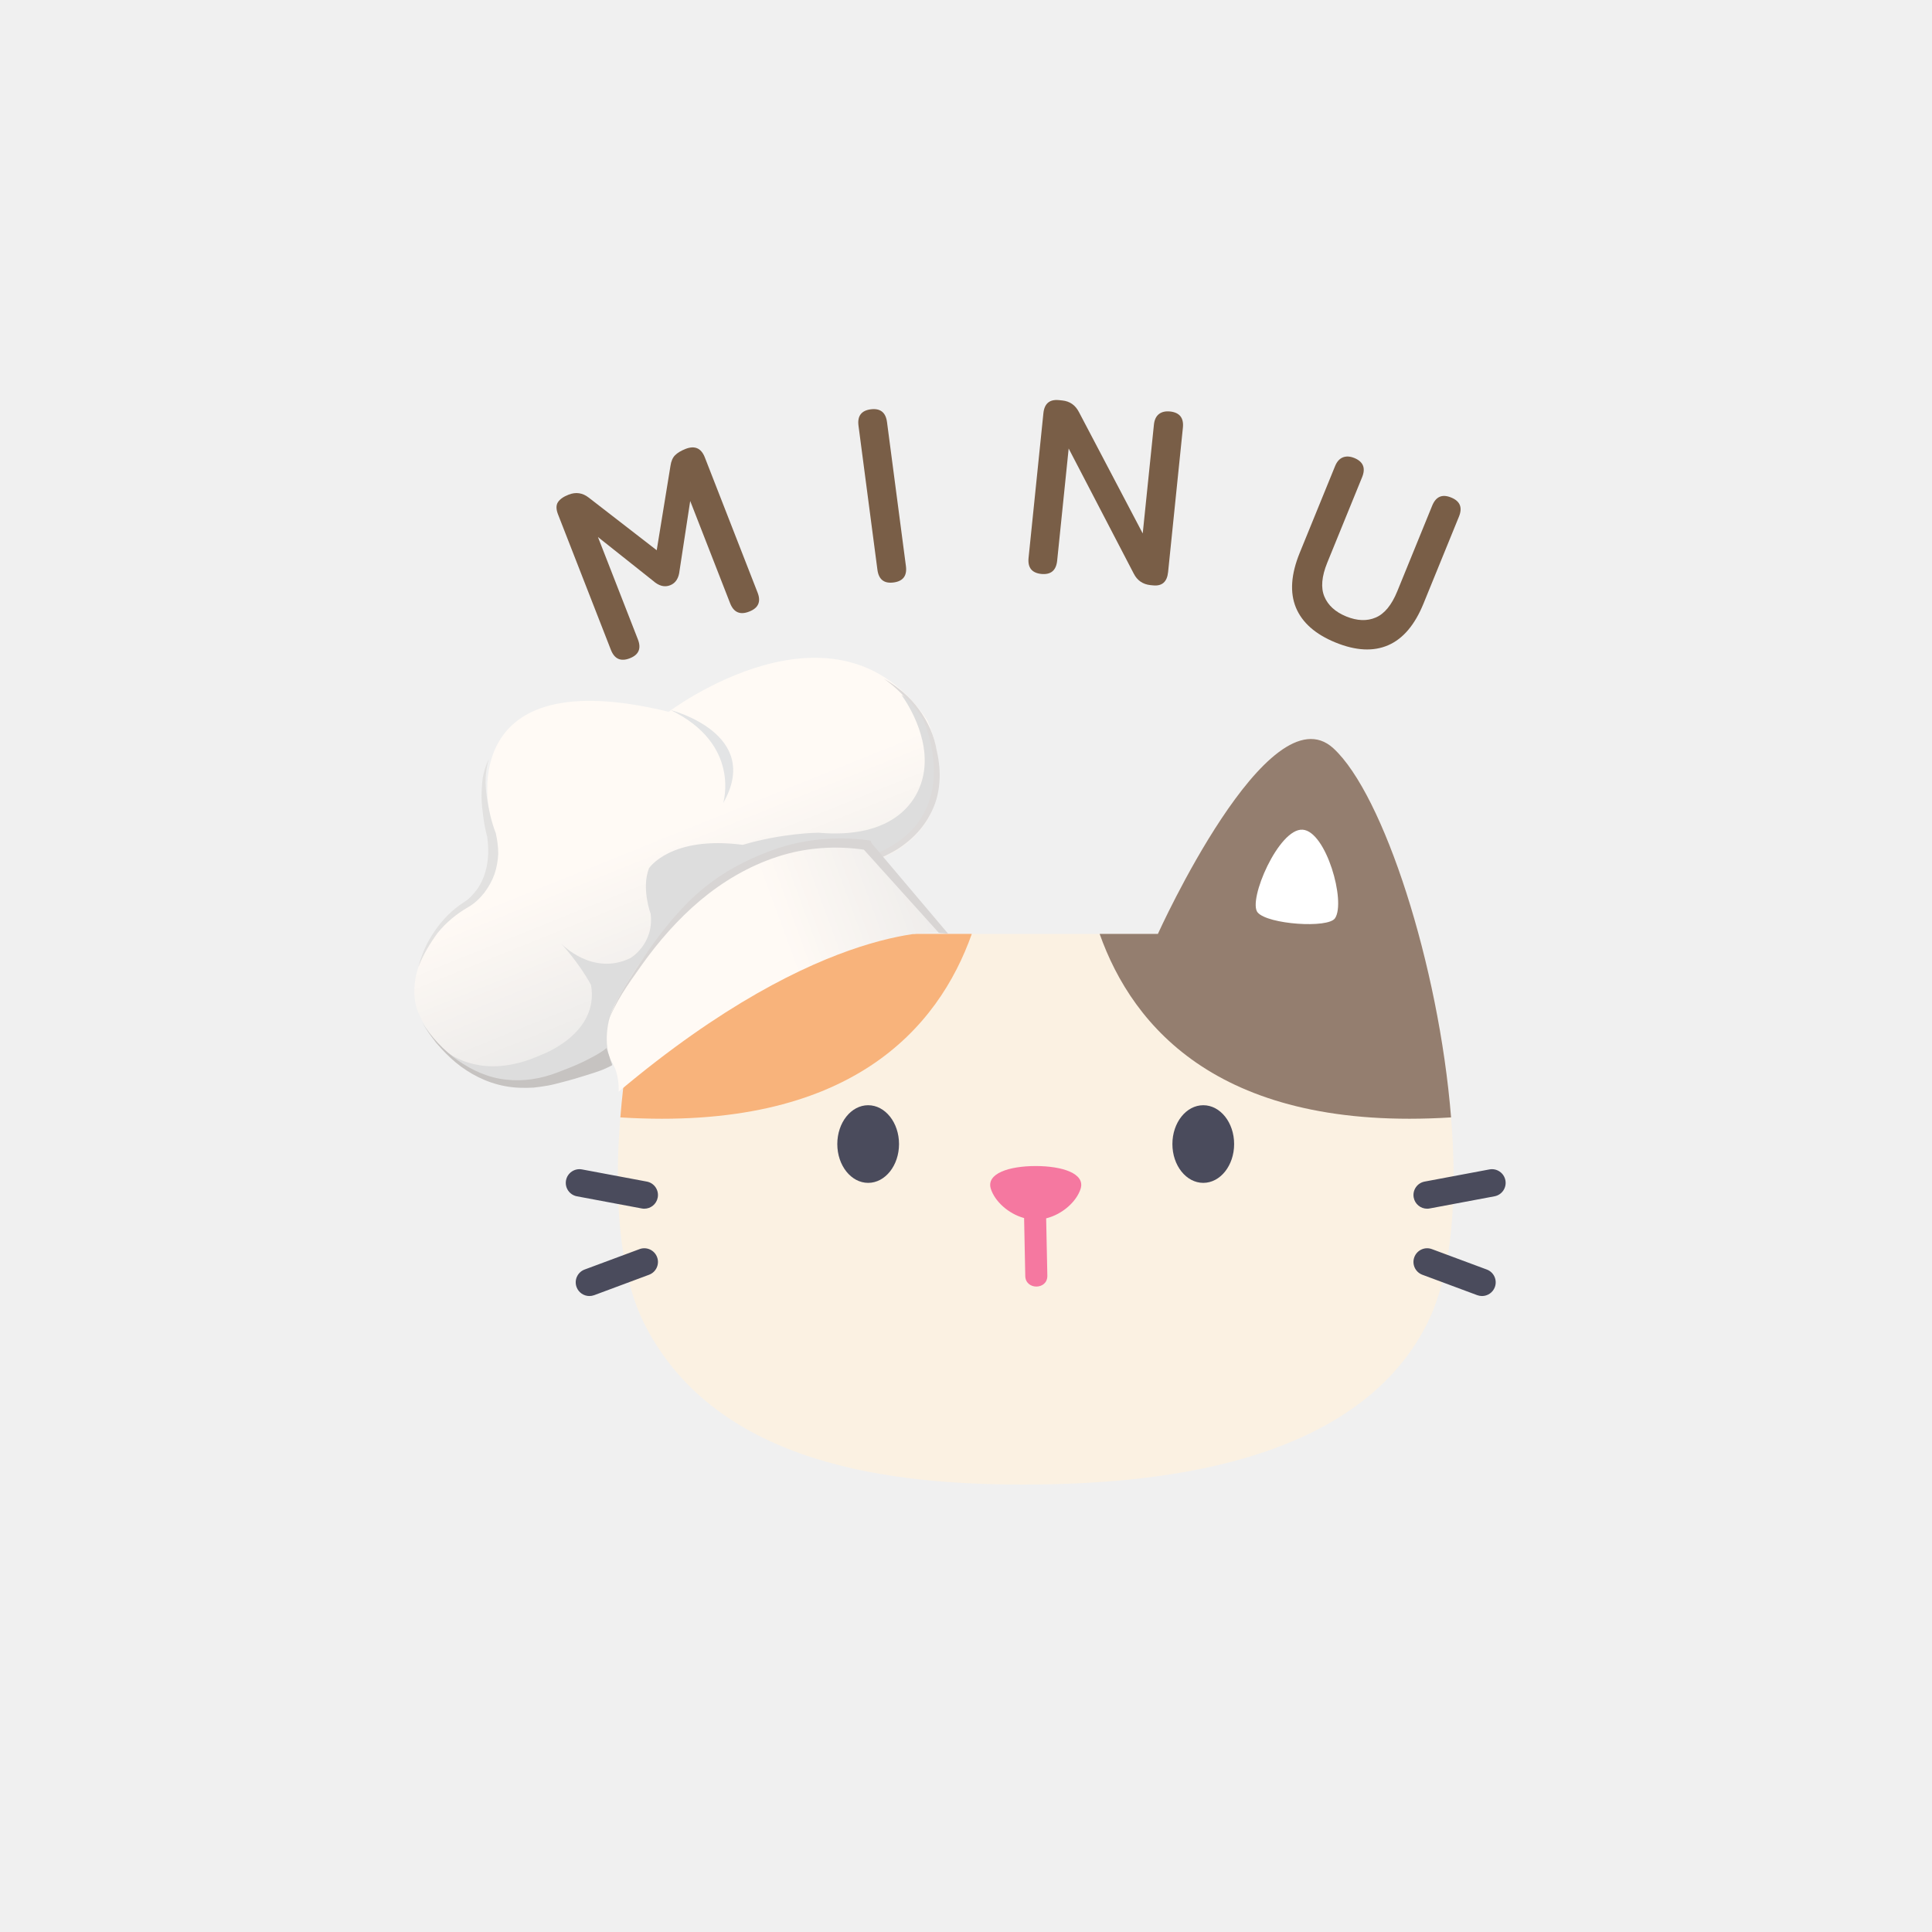
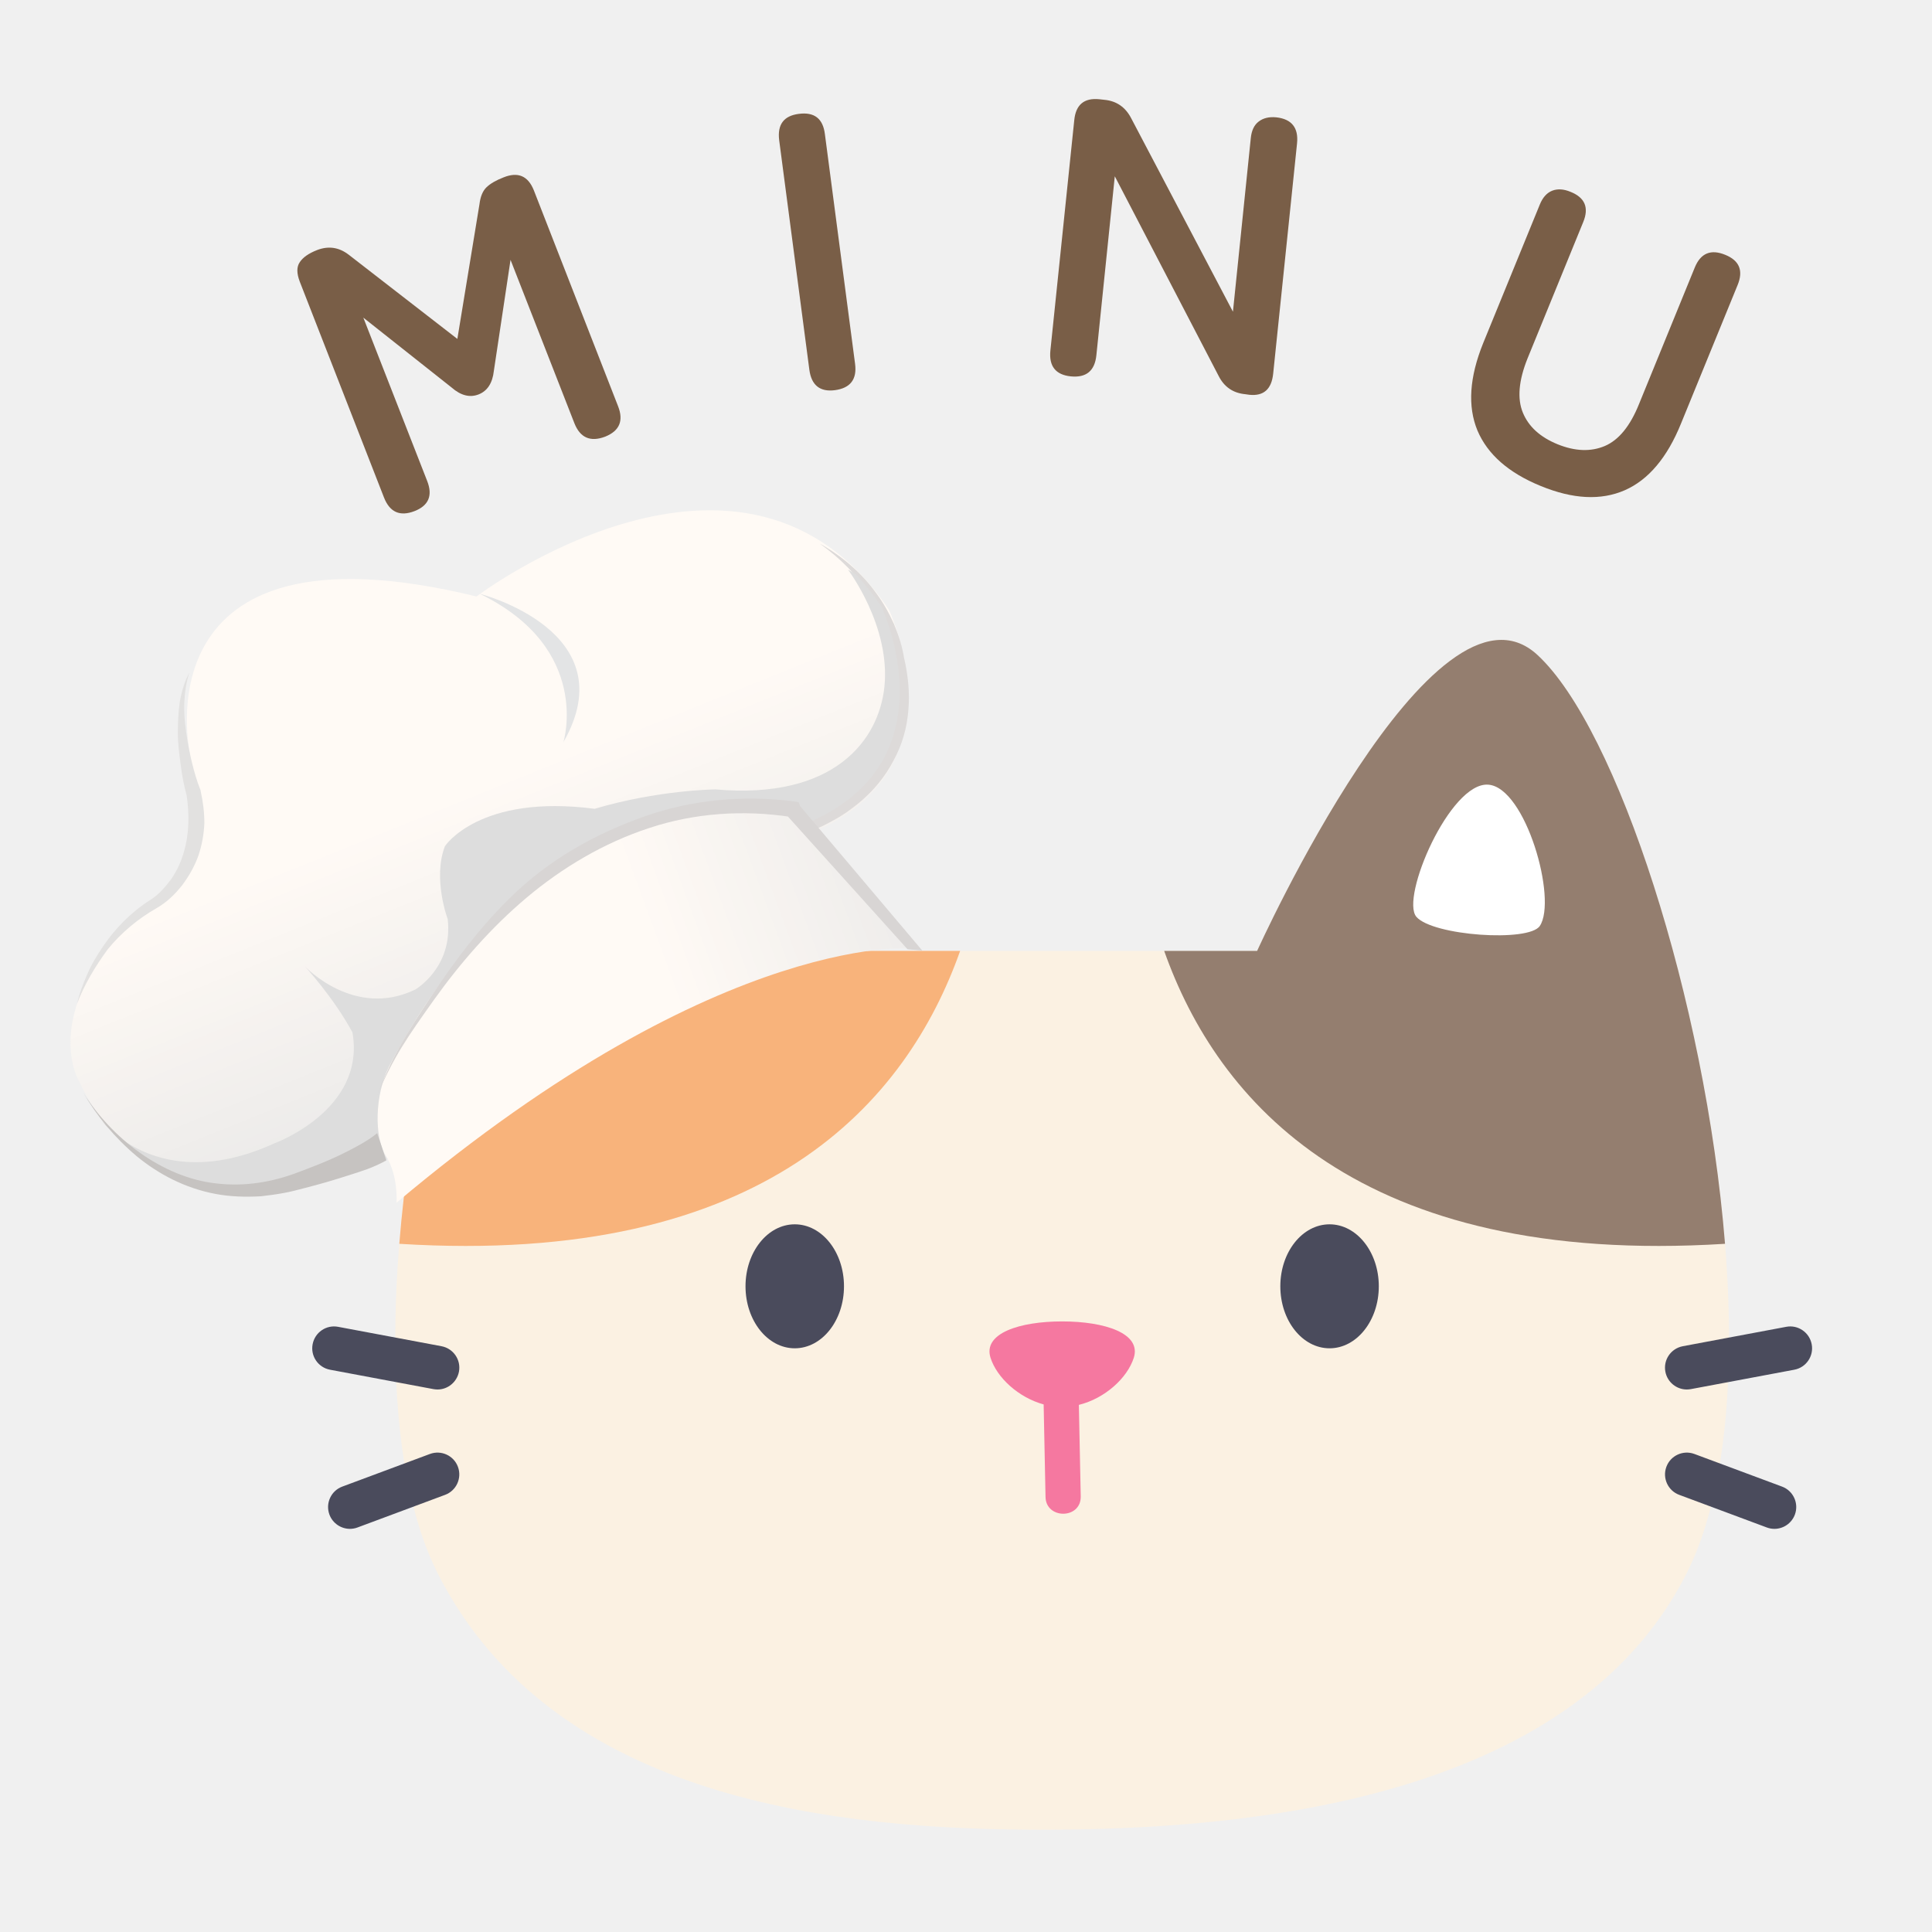
- <svg xmlns="http://www.w3.org/2000/svg" width="500" zoomAndPan="magnify" viewBox="0 0 375 375" height="500" preserveAspectRatio="xMidYMid meet" version="1.0">
+ <svg xmlns="http://www.w3.org/2000/svg" width="140" zoomAndPan="magnify" viewBox="0 0 104.88 105" height="140" preserveAspectRatio="xMidYMid meet" version="1.0">
  <defs>
    <g />
-     <clipPath id="69a83e91cb">
-       <path d="M 119 143 L 283 143 L 283 288.152 L 119 288.152 Z M 119 143 " clip-rule="nonzero" />
+     <clipPath id="50bd794a73">
+       <path d="M 21 34 L 94 34 L 94 99.441 L 21 99.441 Z M 21 34 " clip-rule="nonzero" />
    </clipPath>
-     <clipPath id="739c753425">
-       <path d="M 109.531 226 L 128 226 L 128 235 L 109.531 235 Z M 109.531 226 " clip-rule="nonzero" />
+     <clipPath id="3234565124">
+       <path d="M 16.781 72 L 25 72 L 25 76 L 16.781 76 Z M 16.781 72 " clip-rule="nonzero" />
    </clipPath>
-     <clipPath id="d9853b82f6">
-       <path d="M 274 226 L 292.531 226 L 292.531 235 L 274 235 Z M 274 226 " clip-rule="nonzero" />
+     <clipPath id="6282f76ceb">
+       <path d="M 90 72 L 98.551 72 L 98.551 76 L 90 76 Z M 90 72 " clip-rule="nonzero" />
    </clipPath>
-     <clipPath id="263a028fda">
-       <path d="M 80 127 L 183 127 L 183 211 L 80 211 Z M 80 127 " clip-rule="nonzero" />
+     <clipPath id="bd19df2686">
+       <path d="M 3 27 L 50 27 L 50 65 L 3 65 Z M 3 27 " clip-rule="nonzero" />
    </clipPath>
-     <clipPath id="98a2c42dde">
-       <path d="M 123.23 204.492 C 123.23 204.492 93.121 222.148 81.309 196.797 C 81.309 196.797 76.648 188.383 88.664 176.723 C 88.664 176.723 96.934 173.477 94.965 157.328 C 94.965 157.328 88.332 128.047 129.797 138.16 C 129.797 138.16 162.395 113.492 179.988 139.832 C 179.988 139.832 189.148 159.188 170.539 166.922 C 170.602 166.984 120.371 184.414 123.23 204.492 Z M 123.23 204.492 " clip-rule="nonzero" />
+     <clipPath id="79321c589e">
+       <path d="M 22.902 62.059 C 22.902 62.059 9.445 69.949 4.168 58.621 C 4.168 58.621 2.086 54.859 7.457 49.648 C 7.457 49.648 11.148 48.199 10.27 40.98 C 10.27 40.98 7.309 27.898 25.836 32.418 C 25.836 32.418 40.402 21.395 48.262 33.164 C 48.262 33.164 52.355 41.812 44.039 45.27 C 44.066 45.297 21.621 53.086 22.902 62.059 Z M 22.902 62.059 " clip-rule="nonzero" />
    </clipPath>
-     <linearGradient x1="281.52" gradientTransform="matrix(0.194558, -0.0711701, -0.0713254, -0.194135, 86.81238, 224.954)" y1="533.499" x2="304.311" gradientUnits="userSpaceOnUse" y2="-168.441" id="299630ec88">
+     <linearGradient x1="281.52" gradientTransform="matrix(0.0869379, -0.0318021, -0.0318715, -0.0867486, 6.627623, 71.20147)" y1="533.499" x2="304.311" gradientUnits="userSpaceOnUse" y2="-168.441" id="5e97db2c28">
      <stop stop-opacity="1" stop-color="rgb(100%, 98%, 96.1%)" offset="0" />
      <stop stop-opacity="1" stop-color="rgb(100%, 98%, 96.1%)" offset="0.032" />
      <stop stop-opacity="1" stop-color="rgb(100%, 98%, 96.1%)" offset="0.25" />
      <stop stop-opacity="1" stop-color="rgb(100%, 98%, 96.1%)" offset="0.375" />
      <stop stop-opacity="1" stop-color="rgb(100%, 98%, 96.1%)" offset="0.438" />
      <stop stop-opacity="1" stop-color="rgb(99.936%, 97.949%, 96.062%)" offset="0.453" />
      <stop stop-opacity="1" stop-color="rgb(99.742%, 97.794%, 95.944%)" offset="0.461" />
      <stop stop-opacity="1" stop-color="rgb(99.48%, 97.585%, 95.786%)" offset="0.469" />
      <stop stop-opacity="1" stop-color="rgb(99.217%, 97.375%, 95.628%)" offset="0.477" />
      <stop stop-opacity="1" stop-color="rgb(98.953%, 97.166%, 95.47%)" offset="0.484" />
      <stop stop-opacity="1" stop-color="rgb(98.691%, 96.957%, 95.311%)" offset="0.492" />
      <stop stop-opacity="1" stop-color="rgb(98.428%, 96.748%, 95.154%)" offset="0.5" />
      <stop stop-opacity="1" stop-color="rgb(98.166%, 96.539%, 94.995%)" offset="0.508" />
      <stop stop-opacity="1" stop-color="rgb(97.903%, 96.33%, 94.836%)" offset="0.516" />
      <stop stop-opacity="1" stop-color="rgb(97.639%, 96.121%, 94.679%)" offset="0.523" />
      <stop stop-opacity="1" stop-color="rgb(97.377%, 95.912%, 94.521%)" offset="0.531" />
      <stop stop-opacity="1" stop-color="rgb(97.115%, 95.703%, 94.362%)" offset="0.539" />
      <stop stop-opacity="1" stop-color="rgb(96.852%, 95.494%, 94.205%)" offset="0.547" />
      <stop stop-opacity="1" stop-color="rgb(96.59%, 95.285%, 94.046%)" offset="0.555" />
      <stop stop-opacity="1" stop-color="rgb(96.326%, 95.074%, 93.887%)" offset="0.562" />
      <stop stop-opacity="1" stop-color="rgb(96.063%, 94.865%, 93.73%)" offset="0.57" />
      <stop stop-opacity="1" stop-color="rgb(95.801%, 94.656%, 93.571%)" offset="0.578" />
      <stop stop-opacity="1" stop-color="rgb(95.538%, 94.447%, 93.413%)" offset="0.586" />
      <stop stop-opacity="1" stop-color="rgb(95.276%, 94.238%, 93.256%)" offset="0.594" />
      <stop stop-opacity="1" stop-color="rgb(95.012%, 94.029%, 93.097%)" offset="0.602" />
      <stop stop-opacity="1" stop-color="rgb(94.749%, 93.82%, 92.938%)" offset="0.609" />
      <stop stop-opacity="1" stop-color="rgb(94.487%, 93.611%, 92.781%)" offset="0.617" />
      <stop stop-opacity="1" stop-color="rgb(94.225%, 93.402%, 92.622%)" offset="0.625" />
      <stop stop-opacity="1" stop-color="rgb(93.961%, 93.193%, 92.464%)" offset="0.633" />
      <stop stop-opacity="1" stop-color="rgb(93.698%, 92.984%, 92.307%)" offset="0.641" />
      <stop stop-opacity="1" stop-color="rgb(93.436%, 92.775%, 92.148%)" offset="0.648" />
      <stop stop-opacity="1" stop-color="rgb(93.173%, 92.566%, 91.989%)" offset="0.656" />
      <stop stop-opacity="1" stop-color="rgb(92.911%, 92.357%, 91.832%)" offset="0.664" />
      <stop stop-opacity="1" stop-color="rgb(92.647%, 92.148%, 91.673%)" offset="0.672" />
      <stop stop-opacity="1" stop-color="rgb(92.384%, 91.939%, 91.515%)" offset="0.68" />
      <stop stop-opacity="1" stop-color="rgb(92.122%, 91.73%, 91.356%)" offset="0.688" />
      <stop stop-opacity="1" stop-color="rgb(91.859%, 91.519%, 91.199%)" offset="0.695" />
      <stop stop-opacity="1" stop-color="rgb(91.597%, 91.31%, 91.04%)" offset="0.703" />
      <stop stop-opacity="1" stop-color="rgb(91.333%, 91.101%, 90.881%)" offset="0.711" />
      <stop stop-opacity="1" stop-color="rgb(91.071%, 90.892%, 90.724%)" offset="0.719" />
      <stop stop-opacity="1" stop-color="rgb(90.808%, 90.683%, 90.565%)" offset="0.727" />
      <stop stop-opacity="1" stop-color="rgb(90.546%, 90.474%, 90.407%)" offset="0.734" />
      <stop stop-opacity="1" stop-color="rgb(90.306%, 90.285%, 90.263%)" offset="0.75" />
      <stop stop-opacity="1" stop-color="rgb(90.199%, 90.199%, 90.199%)" offset="0.968" />
      <stop stop-opacity="1" stop-color="rgb(90.199%, 90.199%, 90.199%)" offset="1" />
    </linearGradient>
-     <clipPath id="2a80c10f37">
-       <path d="M 84 201 L 87 201 L 87 204 L 84 204 Z M 84 201 " clip-rule="nonzero" />
+     <clipPath id="0e2dda8217">
+       <path d="M 5 60 L 7 60 L 7 62 L 5 62 Z M 5 60 " clip-rule="nonzero" />
    </clipPath>
-     <clipPath id="11ca9b4493">
-       <path d="M 86.262 203.871 C 85.578 203.25 84.914 202.629 84.23 201.969 C 84.23 201.969 84.914 202.816 86.262 203.871 Z M 86.262 203.871 " clip-rule="nonzero" />
+     <clipPath id="c45bd1536c">
+       <path d="M 6.383 61.781 C 6.074 61.504 5.781 61.227 5.473 60.93 C 5.473 60.93 5.781 61.309 6.383 61.781 Z M 6.383 61.781 " clip-rule="nonzero" />
    </clipPath>
-     <linearGradient x1="28.152" gradientTransform="matrix(0.194558, -0.0711701, -0.0713254, -0.194135, 86.81238, 224.954)" y1="109.624" x2="30.975" gradientUnits="userSpaceOnUse" y2="95.681" id="a93033d7e4">
+     <linearGradient x1="28.152" gradientTransform="matrix(0.0869379, -0.0318021, -0.0318715, -0.0867486, 6.627623, 71.20147)" y1="109.624" x2="30.975" gradientUnits="userSpaceOnUse" y2="95.681" id="f2c87b7ec9">
      <stop stop-opacity="1" stop-color="rgb(85.472%, 84.343%, 83.243%)" offset="0" />
      <stop stop-opacity="1" stop-color="rgb(85.306%, 84.187%, 83.095%)" offset="0.125" />
      <stop stop-opacity="1" stop-color="rgb(84.973%, 83.875%, 82.802%)" offset="0.173" />
      <stop stop-opacity="1" stop-color="rgb(84.808%, 83.719%, 82.655%)" offset="0.25" />
      <stop stop-opacity="1" stop-color="rgb(84.642%, 83.563%, 82.507%)" offset="0.375" />
      <stop stop-opacity="1" stop-color="rgb(84.309%, 83.252%, 82.214%)" offset="0.5" />
      <stop stop-opacity="1" stop-color="rgb(83.978%, 82.939%, 81.921%)" offset="0.625" />
      <stop stop-opacity="1" stop-color="rgb(83.647%, 82.628%, 81.627%)" offset="0.75" />
      <stop stop-opacity="1" stop-color="rgb(83.315%, 82.317%, 81.334%)" offset="0.827" />
      <stop stop-opacity="1" stop-color="rgb(83.15%, 82.161%, 81.187%)" offset="0.875" />
      <stop stop-opacity="1" stop-color="rgb(82.983%, 82.004%, 81.039%)" offset="1" />
    </linearGradient>
-     <clipPath id="d501dfc520">
-       <path d="M 117 163 L 184 163 L 184 212 L 117 212 Z M 117 163 " clip-rule="nonzero" />
+     <clipPath id="dc3de3aba6">
+       <path d="M 20 43 L 50 43 L 50 66 L 20 66 Z M 20 43 " clip-rule="nonzero" />
    </clipPath>
-     <clipPath id="1b65ab3dca">
-       <path d="M 120.078 211.895 C 120.078 211.895 120.309 208.586 118.797 206.227 C 117.324 203.871 117.449 198.824 119.125 195.414 C 125.262 183.422 142.438 158.793 169.254 164.066 L 183.695 180.941 C 183.695 180.941 160.137 178.191 120.078 211.895 Z M 120.078 211.895 " clip-rule="nonzero" />
+     <clipPath id="b703141c77">
+       <path d="M 21.492 65.363 C 21.492 65.363 21.594 63.887 20.918 62.832 C 20.262 61.781 20.316 59.527 21.066 58 C 23.809 52.641 31.484 41.637 43.465 43.996 L 49.922 51.535 C 49.922 51.535 39.391 50.305 21.492 65.363 Z M 21.492 65.363 " clip-rule="nonzero" />
    </clipPath>
-     <linearGradient x1="159.987" gradientTransform="matrix(0.194558, -0.0711701, -0.0713254, -0.194135, 86.81238, 224.954)" y1="84.823" x2="549.106" gradientUnits="userSpaceOnUse" y2="84.823" id="874db546a5">
+     <linearGradient x1="159.987" gradientTransform="matrix(0.0869379, -0.0318021, -0.0318715, -0.0867486, 6.627623, 71.20147)" y1="84.823" x2="549.106" gradientUnits="userSpaceOnUse" y2="84.823" id="660a619d03">
      <stop stop-opacity="1" stop-color="rgb(100%, 98%, 96.1%)" offset="0" />
      <stop stop-opacity="1" stop-color="rgb(100%, 98%, 96.1%)" offset="0.5" />
      <stop stop-opacity="1" stop-color="rgb(99.919%, 97.935%, 96.051%)" offset="0.531" />
      <stop stop-opacity="1" stop-color="rgb(99.698%, 97.758%, 95.917%)" offset="0.547" />
      <stop stop-opacity="1" stop-color="rgb(99.416%, 97.534%, 95.747%)" offset="0.562" />
      <stop stop-opacity="1" stop-color="rgb(99.135%, 97.311%, 95.578%)" offset="0.578" />
      <stop stop-opacity="1" stop-color="rgb(98.853%, 97.087%, 95.409%)" offset="0.594" />
      <stop stop-opacity="1" stop-color="rgb(98.572%, 96.863%, 95.239%)" offset="0.609" />
      <stop stop-opacity="1" stop-color="rgb(98.291%, 96.638%, 95.07%)" offset="0.625" />
      <stop stop-opacity="1" stop-color="rgb(98.009%, 96.414%, 94.901%)" offset="0.641" />
      <stop stop-opacity="1" stop-color="rgb(97.728%, 96.191%, 94.731%)" offset="0.656" />
      <stop stop-opacity="1" stop-color="rgb(97.446%, 95.967%, 94.562%)" offset="0.672" />
      <stop stop-opacity="1" stop-color="rgb(97.165%, 95.743%, 94.392%)" offset="0.688" />
      <stop stop-opacity="1" stop-color="rgb(96.883%, 95.518%, 94.223%)" offset="0.703" />
      <stop stop-opacity="1" stop-color="rgb(96.602%, 95.294%, 94.054%)" offset="0.719" />
      <stop stop-opacity="1" stop-color="rgb(96.321%, 95.071%, 93.884%)" offset="0.734" />
      <stop stop-opacity="1" stop-color="rgb(96.039%, 94.847%, 93.715%)" offset="0.75" />
      <stop stop-opacity="1" stop-color="rgb(95.758%, 94.623%, 93.546%)" offset="0.766" />
      <stop stop-opacity="1" stop-color="rgb(95.476%, 94.398%, 93.376%)" offset="0.781" />
      <stop stop-opacity="1" stop-color="rgb(95.195%, 94.176%, 93.207%)" offset="0.797" />
      <stop stop-opacity="1" stop-color="rgb(94.913%, 93.951%, 93.037%)" offset="0.812" />
      <stop stop-opacity="1" stop-color="rgb(94.632%, 93.727%, 92.868%)" offset="0.828" />
      <stop stop-opacity="1" stop-color="rgb(94.351%, 93.503%, 92.699%)" offset="0.844" />
      <stop stop-opacity="1" stop-color="rgb(94.069%, 93.279%, 92.529%)" offset="0.859" />
      <stop stop-opacity="1" stop-color="rgb(93.788%, 93.056%, 92.358%)" offset="0.875" />
      <stop stop-opacity="1" stop-color="rgb(93.506%, 92.831%, 92.189%)" offset="0.891" />
      <stop stop-opacity="1" stop-color="rgb(93.225%, 92.607%, 92.02%)" offset="0.906" />
      <stop stop-opacity="1" stop-color="rgb(92.943%, 92.383%, 91.85%)" offset="0.922" />
      <stop stop-opacity="1" stop-color="rgb(92.662%, 92.159%, 91.681%)" offset="0.938" />
      <stop stop-opacity="1" stop-color="rgb(92.381%, 91.936%, 91.512%)" offset="0.953" />
      <stop stop-opacity="1" stop-color="rgb(92.099%, 91.711%, 91.342%)" offset="0.969" />
      <stop stop-opacity="1" stop-color="rgb(91.818%, 91.487%, 91.173%)" offset="0.984" />
      <stop stop-opacity="1" stop-color="rgb(91.536%, 91.263%, 91.003%)" offset="1" />
    </linearGradient>
  </defs>
-   <g clip-path="url(#69a83e91cb)">
-     <path fill="#fbf1e2" d="M 258.824 145.258 C 246.242 133.668 224.746 181.27 224.746 181.27 L 177.312 181.27 C 177.312 181.27 155.82 133.668 143.238 145.258 C 128.355 158.969 111.062 229.383 125.117 257.047 C 139.176 284.715 173.918 288.148 198.602 288.148 C 223.277 288.148 262.887 284.715 276.941 257.047 C 291 229.383 273.707 158.969 258.824 145.258 " fill-opacity="1" fill-rule="nonzero" />
+   <g clip-path="url(#50bd794a73)">
+     <path fill="#fbf1e2" d="M 83.492 35.59 C 77.867 30.41 68.262 51.68 68.262 51.68 L 47.066 51.68 C 47.066 51.68 37.465 30.41 31.84 35.59 C 25.191 41.715 17.465 73.18 23.746 85.543 C 30.027 97.906 45.551 99.441 56.578 99.441 C 67.605 99.441 85.305 97.906 91.586 85.543 C 97.867 73.18 90.141 41.715 83.492 35.59 " fill-opacity="1" fill-rule="nonzero" />
  </g>
-   <path fill="#4a4b5c" d="M 174.5 222.059 C 174.5 226.223 171.816 229.594 168.508 229.594 C 165.203 229.594 162.52 226.223 162.52 222.059 C 162.52 217.895 165.203 214.523 168.508 214.523 C 171.816 214.523 174.5 217.895 174.5 222.059 " fill-opacity="1" fill-rule="nonzero" />
-   <path fill="#4a4b5c" d="M 227.562 222.059 C 227.562 226.223 230.246 229.594 233.555 229.594 C 236.863 229.594 239.543 226.223 239.543 222.059 C 239.543 217.895 236.863 214.523 233.555 214.523 C 230.246 214.523 227.562 217.895 227.562 222.059 " fill-opacity="1" fill-rule="nonzero" />
-   <path fill="#f8b37b" d="M 188.625 181.27 L 177.312 181.27 C 177.312 181.27 155.82 133.668 143.238 145.258 C 133.527 154.203 122.793 187.285 120.41 216.887 C 165.02 219.684 182.168 199.5 188.625 181.27 " fill-opacity="1" fill-rule="nonzero" />
-   <path fill="#947e6f" d="M 213.441 181.27 L 224.746 181.27 C 224.746 181.27 246.242 133.668 258.824 145.258 C 268.535 154.203 279.27 187.285 281.652 216.887 C 237.043 219.684 219.891 199.5 213.441 181.27 " fill-opacity="1" fill-rule="nonzero" />
-   <path fill="#ffffff" d="M 149.207 161.043 C 144.648 161.383 140.789 175.027 142.934 178.23 C 144.277 180.238 155.961 179.422 157.945 177.117 C 159.934 174.812 153.859 160.699 149.207 161.043 " fill-opacity="1" fill-rule="nonzero" />
-   <path fill="#ffffff" d="M 252.855 161.043 C 257.414 161.383 261.273 175.027 259.129 178.23 C 257.785 180.238 246.102 179.422 244.117 177.117 C 242.129 174.812 248.207 160.699 252.855 161.043 " fill-opacity="1" fill-rule="nonzero" />
-   <path fill="#f578a0" d="M 201.031 226.328 C 195.867 226.328 191.371 227.773 192.324 230.758 C 193.09 233.164 195.703 235.582 198.777 236.426 L 199.004 247.652 C 199.035 250.406 203.289 250.414 203.289 247.652 L 203.059 236.48 C 206.23 235.699 208.953 233.223 209.742 230.758 C 210.691 227.773 206.195 226.328 201.031 226.328 " fill-opacity="1" fill-rule="nonzero" />
-   <g clip-path="url(#739c753425)">
-     <path fill="#4a4b5c" d="M 125.059 234.609 C 124.898 234.609 124.734 234.594 124.566 234.562 L 111.984 232.203 C 110.543 231.934 109.594 230.547 109.863 229.105 C 110.133 227.664 111.523 226.715 112.961 226.984 L 125.547 229.344 C 126.984 229.613 127.934 231 127.664 232.441 C 127.426 233.719 126.312 234.609 125.059 234.609 " fill-opacity="1" fill-rule="nonzero" />
+   <path fill="#4a4b5c" d="M 45.809 69.906 C 45.809 71.77 44.613 73.277 43.133 73.277 C 41.656 73.277 40.457 71.77 40.457 69.906 C 40.457 68.047 41.656 66.539 43.133 66.539 C 44.613 66.539 45.809 68.047 45.809 69.906 " fill-opacity="1" fill-rule="nonzero" />
+   <path fill="#4a4b5c" d="M 69.523 69.906 C 69.523 71.77 70.719 73.277 72.199 73.277 C 73.676 73.277 74.875 71.77 74.875 69.906 C 74.875 68.047 73.676 66.539 72.199 66.539 C 70.719 66.539 69.523 68.047 69.523 69.906 " fill-opacity="1" fill-rule="nonzero" />
+   <path fill="#f8b37b" d="M 52.121 51.68 L 47.066 51.68 C 47.066 51.68 37.465 30.41 31.84 35.59 C 27.504 39.586 22.707 54.371 21.641 67.598 C 41.574 68.848 49.238 59.828 52.121 51.68 " fill-opacity="1" fill-rule="nonzero" />
+   <path fill="#947e6f" d="M 63.211 51.68 L 68.262 51.68 C 68.262 51.68 77.867 30.41 83.492 35.59 C 87.828 39.586 92.625 54.371 93.691 67.598 C 73.758 68.848 66.094 59.828 63.211 51.68 " fill-opacity="1" fill-rule="nonzero" />
+   <path fill="#ffffff" d="M 34.508 42.645 C 32.473 42.793 30.746 48.891 31.707 50.324 C 32.305 51.219 37.527 50.855 38.414 49.828 C 39.301 48.797 36.586 42.488 34.508 42.645 " fill-opacity="1" fill-rule="nonzero" />
+   <path fill="#ffffff" d="M 80.824 42.645 C 82.859 42.793 84.586 48.891 83.625 50.324 C 83.027 51.219 77.805 50.855 76.918 49.828 C 76.031 48.797 78.746 42.488 80.824 42.645 " fill-opacity="1" fill-rule="nonzero" />
+   <path fill="#f578a0" d="M 57.664 71.816 C 55.359 71.816 53.348 72.461 53.773 73.793 C 54.117 74.871 55.285 75.949 56.66 76.328 L 56.762 81.344 C 56.773 82.574 58.676 82.578 58.676 81.344 L 58.574 76.352 C 59.988 76.004 61.207 74.895 61.559 73.793 C 61.984 72.461 59.973 71.816 57.664 71.816 " fill-opacity="1" fill-rule="nonzero" />
+   <g clip-path="url(#3234565124)">
+     <path fill="#4a4b5c" d="M 23.719 75.516 C 23.645 75.516 23.57 75.508 23.5 75.496 L 17.875 74.441 C 17.23 74.32 16.809 73.699 16.93 73.059 C 17.051 72.414 17.668 71.988 18.312 72.109 L 23.934 73.164 C 24.578 73.285 25.004 73.902 24.883 74.547 C 24.773 75.117 24.277 75.516 23.719 75.516 " fill-opacity="1" fill-rule="nonzero" />
  </g>
-   <path fill="#4a4b5c" d="M 114.402 251.559 C 113.324 251.559 112.312 250.898 111.914 249.828 C 111.402 248.457 112.102 246.926 113.477 246.414 L 124.133 242.453 C 125.504 241.941 127.031 242.641 127.543 244.016 C 128.055 245.391 127.355 246.918 125.98 247.43 L 115.328 251.395 C 115.02 251.504 114.711 251.559 114.402 251.559 " fill-opacity="1" fill-rule="nonzero" />
-   <g clip-path="url(#d9853b82f6)">
-     <path fill="#4a4b5c" d="M 277.004 234.609 C 275.75 234.609 274.637 233.719 274.398 232.441 C 274.129 231 275.078 229.613 276.52 229.344 L 289.102 226.984 C 290.535 226.715 291.926 227.664 292.199 229.105 C 292.469 230.547 291.52 231.934 290.078 232.203 L 277.496 234.562 C 277.328 234.594 277.164 234.609 277.004 234.609 " fill-opacity="1" fill-rule="nonzero" />
+   <path fill="#4a4b5c" d="M 18.957 83.09 C 18.477 83.09 18.023 82.793 17.844 82.316 C 17.617 81.703 17.93 81.02 18.543 80.793 L 23.305 79.02 C 23.918 78.793 24.602 79.105 24.828 79.719 C 25.055 80.332 24.742 81.016 24.129 81.242 L 19.367 83.016 C 19.234 83.066 19.094 83.09 18.957 83.09 " fill-opacity="1" fill-rule="nonzero" />
+   <g clip-path="url(#6282f76ceb)">
+     <path fill="#4a4b5c" d="M 91.613 75.516 C 91.055 75.516 90.555 75.117 90.449 74.547 C 90.328 73.902 90.754 73.285 91.398 73.164 L 97.02 72.109 C 97.66 71.988 98.281 72.414 98.402 73.059 C 98.523 73.699 98.102 74.32 97.457 74.441 L 91.832 75.496 C 91.758 75.508 91.688 75.516 91.613 75.516 " fill-opacity="1" fill-rule="nonzero" />
  </g>
-   <path fill="#4a4b5c" d="M 287.66 251.559 C 287.355 251.559 287.039 251.504 286.738 251.395 L 276.082 247.43 C 274.707 246.918 274.008 245.391 274.52 244.016 C 275.031 242.641 276.559 241.941 277.93 242.453 L 288.586 246.414 C 289.961 246.926 290.66 248.457 290.148 249.828 C 289.75 250.898 288.738 251.559 287.66 251.559 " fill-opacity="1" fill-rule="nonzero" />
-   <g clip-path="url(#263a028fda)">
-     <g clip-path="url(#98a2c42dde)">
-       <path fill="url(#299630ec88)" d="M 89.977 258.426 L 41.457 126.363 L 175.816 77.215 L 224.336 209.277 Z M 89.977 258.426 " fill-rule="nonzero" />
+   <path fill="#4a4b5c" d="M 96.375 83.09 C 96.238 83.09 96.098 83.066 95.965 83.016 L 91.203 81.242 C 90.59 81.016 90.277 80.332 90.504 79.719 C 90.73 79.105 91.414 78.793 92.027 79.02 L 96.789 80.793 C 97.402 81.02 97.715 81.703 97.488 82.316 C 97.309 82.793 96.859 83.09 96.375 83.09 " fill-opacity="1" fill-rule="nonzero" />
+   <g clip-path="url(#bd19df2686)">
+     <g clip-path="url(#79321c589e)">
+       <path fill="url(#5e97db2c28)" d="M 8.039 86.16 L -13.641 27.148 L 46.398 5.184 L 68.082 64.195 Z M 8.039 86.16 " fill-rule="nonzero" />
    </g>
  </g>
-   <path fill="#dddad9" d="M 169.523 164.852 C 170.414 164.562 171.43 164.066 172.277 163.57 C 173.168 163.074 174.02 162.496 174.809 161.836 C 176.383 160.594 177.789 159.086 178.742 157.41 C 179.758 155.734 180.383 153.812 180.652 151.91 C 180.941 149.945 180.816 147.98 180.484 146.016 L 180.484 145.891 C 180.383 144.609 180.027 143.203 179.594 141.859 C 179.098 140.516 178.477 139.277 177.688 138.055 C 176.176 135.637 174.039 133.508 171.555 131.727 C 174.246 133.238 176.609 135.266 178.352 137.664 C 179.242 138.84 179.988 140.184 180.59 141.531 C 181.148 142.875 181.605 144.281 181.832 145.789 L 181.832 145.727 C 182.289 147.754 182.516 149.883 182.328 151.949 C 182.164 154.082 181.605 156.148 180.527 158.113 C 179.512 160.078 178.059 161.812 176.32 163.262 C 175.43 163.984 174.516 164.668 173.5 165.227 C 172.484 165.785 171.469 166.34 170.289 166.734 Z M 169.523 164.852 " fill-opacity="1" fill-rule="nonzero" />
-   <path fill="#e3e4e5" d="M 130.191 137.828 C 130.191 137.828 148.117 142.379 140.367 155.879 C 140.367 155.879 143.91 144.484 130.191 137.828 Z M 130.191 137.828 " fill-opacity="1" fill-rule="nonzero" />
-   <path fill="#dddddd" d="M 179.074 139.441 C 178.121 137.973 177.043 136.691 175.988 135.512 C 175.656 135.285 175.305 135.059 174.973 134.891 C 174.973 134.891 180.195 141.734 179.406 149.18 C 178.723 155.57 173.398 162.91 158.852 161.629 C 158.852 161.629 151.828 161.688 144.18 163.984 C 130.129 162.145 125.965 168.535 125.965 168.535 C 124.453 172.461 126.297 177.383 126.297 177.383 C 126.98 183.277 122.359 185.965 122.359 185.965 C 114.941 189.562 108.93 183.152 108.93 183.152 C 108.93 183.152 112.414 186.914 114.715 191.176 C 116.391 200.645 105.16 204.699 105.16 204.699 C 95.441 209.121 89.141 206.102 86.156 203.809 C 102.965 220.641 125.883 200.105 125.883 200.105 L 121.883 196.57 L 126.152 192.871 C 129.527 187.535 135.809 182.656 142.625 178.52 L 156.445 166.527 L 169.812 165.805 C 188.027 158.34 179.074 139.441 179.074 139.441 Z M 179.074 139.441 " fill-opacity="1" fill-rule="nonzero" />
-   <g clip-path="url(#2a80c10f37)">
-     <g clip-path="url(#11ca9b4493)">
-       <path fill="url(#a93033d7e4)" d="M 84.473 204.523 L 83.613 202.195 L 86.02 201.312 L 86.879 203.645 Z M 84.473 204.523 " fill-rule="nonzero" />
+   <path fill="#dddad9" d="M 43.586 44.344 C 43.984 44.215 44.438 43.996 44.816 43.773 C 45.215 43.551 45.598 43.293 45.949 42.996 C 46.652 42.441 47.281 41.77 47.707 41.02 C 48.16 40.27 48.438 39.41 48.559 38.562 C 48.688 37.684 48.633 36.805 48.484 35.93 L 48.484 35.871 C 48.438 35.301 48.281 34.672 48.086 34.07 C 47.863 33.469 47.586 32.918 47.234 32.371 C 46.559 31.289 45.605 30.34 44.492 29.543 C 45.699 30.219 46.754 31.125 47.531 32.195 C 47.93 32.723 48.262 33.324 48.531 33.922 C 48.781 34.523 48.984 35.152 49.086 35.828 L 49.086 35.801 C 49.289 36.703 49.391 37.656 49.309 38.582 C 49.234 39.531 48.984 40.457 48.504 41.332 C 48.051 42.211 47.402 42.988 46.625 43.633 C 46.227 43.957 45.816 44.262 45.363 44.512 C 44.91 44.762 44.457 45.012 43.93 45.188 Z M 43.586 44.344 " fill-opacity="1" fill-rule="nonzero" />
+   <path fill="#e3e4e5" d="M 26.012 32.27 C 26.012 32.27 34.02 34.301 30.559 40.336 C 30.559 40.336 32.141 35.246 26.012 32.27 Z M 26.012 32.27 " fill-opacity="1" fill-rule="nonzero" />
+   <path fill="#dddddd" d="M 47.855 32.992 C 47.43 32.336 46.949 31.762 46.477 31.234 C 46.328 31.133 46.172 31.031 46.023 30.957 C 46.023 30.957 48.355 34.016 48.004 37.344 C 47.699 40.195 45.316 43.477 38.816 42.902 C 38.816 42.902 35.68 42.934 32.262 43.957 C 25.984 43.137 24.121 45.988 24.121 45.988 C 23.445 47.746 24.27 49.945 24.27 49.945 C 24.578 52.578 22.512 53.777 22.512 53.777 C 19.195 55.387 16.512 52.523 16.512 52.523 C 16.512 52.523 18.066 54.203 19.094 56.105 C 19.844 60.34 14.828 62.148 14.828 62.148 C 10.484 64.129 7.668 62.777 6.336 61.754 C 13.844 69.273 24.086 60.098 24.086 60.098 L 22.297 58.52 L 24.207 56.863 C 25.715 54.48 28.52 52.301 31.566 50.453 L 37.742 45.094 L 43.715 44.77 C 51.855 41.434 47.855 32.992 47.855 32.992 Z M 47.855 32.992 " fill-opacity="1" fill-rule="nonzero" />
+   <g clip-path="url(#0e2dda8217)">
+     <g clip-path="url(#c45bd1536c)">
+       <path fill="url(#f2c87b7ec9)" d="M 5.582 62.074 L 5.199 61.031 L 6.273 60.637 L 6.656 61.68 Z M 5.582 62.074 " fill-rule="nonzero" />
    </g>
  </g>
-   <g clip-path="url(#d501dfc520)">
-     <g clip-path="url(#1b65ab3dca)">
-       <path fill="url(#874db546a5)" d="M 125.188 233.297 L 100.125 165.086 L 175.832 137.391 L 200.895 205.602 Z M 125.188 233.297 " fill-rule="nonzero" />
+   <g clip-path="url(#dc3de3aba6)">
+     <g clip-path="url(#b703141c77)">
+       <path fill="url(#660a619d03)" d="M 23.777 74.93 L 12.578 44.449 L 46.406 32.074 L 57.605 62.555 Z M 23.777 74.93 " fill-rule="nonzero" />
    </g>
  </g>
-   <path fill="#d8d5d4" d="M 117.613 199.051 C 119.645 193.945 121.035 191.711 124.141 186.996 C 127.23 182.344 130.836 177.527 135.102 173.66 C 139.371 169.793 144.492 166.941 150.211 164.914 C 155.887 162.887 162.23 162.289 168.363 163.074 L 168.984 163.18 L 169.148 163.633 L 184.027 181.23 L 182.227 181.062 L 167.223 164.418 L 168.074 164.977 C 162.332 164.086 156.324 164.48 150.812 166.32 C 145.297 168.121 140.242 171.141 135.91 174.777 C 131.582 178.418 127.828 182.738 124.617 187.227 C 121.363 191.816 119.789 194.008 117.613 199.051 Z M 117.613 199.051 " fill-opacity="1" fill-rule="nonzero" />
-   <path fill="#c6c3c1" d="M 81.973 198.496 C 83.711 201.305 86.074 203.828 88.832 205.793 C 91.586 207.758 94.84 209.203 98.219 209.555 C 101.637 209.949 105.016 209.391 108.227 208.152 C 109.863 207.531 111.48 206.91 112.992 206.188 C 114.504 205.461 116.598 204.387 117.719 203.438 L 118.836 206.746 C 117.098 207.695 115.914 208.027 114.176 208.586 C 112.434 209.145 110.691 209.66 108.953 210.094 C 108.062 210.32 107.273 210.551 106.32 210.715 C 105.43 210.879 104.477 211.004 103.566 211.105 C 101.719 211.211 99.855 211.168 98.012 210.816 C 94.363 210.137 91.09 208.398 88.457 206.227 C 85.805 203.996 83.609 201.348 81.973 198.496 Z M 81.973 198.496 " fill-opacity="1" fill-rule="nonzero" />
-   <path fill="#e2e1e0" d="M 81.207 187.723 C 81.496 186.48 81.93 185.301 82.449 184.125 C 82.945 182.945 83.629 181.828 84.355 180.754 C 85.828 178.562 87.734 176.598 90.094 175.09 C 91.109 174.469 91.941 173.516 92.684 172.504 C 93.371 171.488 93.867 170.438 94.199 169.258 C 94.883 166.961 94.883 164.605 94.531 162.188 L 94.531 162.289 C 94.199 161.047 93.969 159.828 93.805 158.527 C 93.641 157.285 93.473 156.004 93.473 154.762 C 93.473 153.523 93.535 152.238 93.699 151 C 93.93 149.758 94.262 148.539 94.883 147.402 C 94.488 148.582 94.324 149.82 94.262 151.039 C 94.199 152.281 94.324 153.5 94.488 154.68 C 94.652 155.922 94.883 157.098 95.172 158.277 C 95.461 159.457 95.793 160.637 96.25 161.75 L 96.25 161.812 C 96.539 163.094 96.707 164.398 96.707 165.742 C 96.645 167.086 96.414 168.367 95.98 169.672 C 95.523 170.953 94.859 172.133 94.012 173.27 C 93.16 174.344 92.168 175.336 90.863 176.082 C 88.625 177.363 86.594 179.059 84.957 181.062 C 83.445 183.133 82.098 185.363 81.207 187.723 Z M 81.207 187.723 " fill-opacity="1" fill-rule="nonzero" />
+   <path fill="#d8d5d4" d="M 20.391 59.629 C 21.297 57.344 21.918 56.348 23.309 54.242 C 24.688 52.16 26.301 50.008 28.207 48.281 C 30.113 46.555 32.402 45.277 34.957 44.375 C 37.492 43.469 40.328 43.199 43.066 43.551 L 43.348 43.598 L 43.418 43.801 L 50.066 51.664 L 49.262 51.59 L 42.559 44.152 L 42.938 44.402 C 40.375 44.004 37.688 44.18 35.227 45 C 32.762 45.805 30.504 47.152 28.566 48.781 C 26.633 50.406 24.957 52.336 23.52 54.344 C 22.066 56.395 21.363 57.375 20.391 59.629 Z M 20.391 59.629 " fill-opacity="1" fill-rule="nonzero" />
+   <path fill="#c6c3c1" d="M 4.465 59.379 C 5.242 60.633 6.297 61.762 7.531 62.641 C 8.762 63.516 10.215 64.164 11.723 64.32 C 13.254 64.496 14.762 64.246 16.195 63.691 C 16.93 63.414 17.652 63.137 18.328 62.816 C 19.004 62.492 19.938 62.012 20.438 61.586 L 20.938 63.066 C 20.16 63.488 19.633 63.637 18.855 63.887 C 18.078 64.137 17.297 64.367 16.52 64.562 C 16.121 64.664 15.77 64.766 15.344 64.84 C 14.945 64.914 14.52 64.969 14.113 65.016 C 13.289 65.059 12.457 65.043 11.633 64.883 C 10.004 64.578 8.539 63.805 7.363 62.832 C 6.18 61.836 5.195 60.652 4.465 59.379 Z M 4.465 59.379 " fill-opacity="1" fill-rule="nonzero" />
+   <path fill="#e2e1e0" d="M 4.121 54.562 C 4.25 54.012 4.445 53.484 4.68 52.957 C 4.898 52.43 5.207 51.93 5.531 51.449 C 6.188 50.473 7.039 49.594 8.094 48.918 C 8.547 48.641 8.918 48.219 9.254 47.766 C 9.559 47.312 9.781 46.84 9.93 46.312 C 10.234 45.289 10.234 44.234 10.074 43.152 L 10.074 43.199 C 9.93 42.645 9.824 42.102 9.754 41.52 C 9.68 40.965 9.605 40.391 9.605 39.836 C 9.605 39.281 9.633 38.711 9.707 38.156 C 9.809 37.602 9.957 37.055 10.234 36.547 C 10.059 37.074 9.984 37.629 9.957 38.172 C 9.93 38.727 9.984 39.273 10.059 39.801 C 10.133 40.355 10.234 40.879 10.363 41.406 C 10.492 41.934 10.641 42.461 10.844 42.961 L 10.844 42.988 C 10.973 43.559 11.047 44.141 11.047 44.742 C 11.02 45.344 10.918 45.918 10.723 46.5 C 10.52 47.07 10.223 47.598 9.844 48.105 C 9.465 48.586 9.02 49.031 8.438 49.363 C 7.438 49.934 6.531 50.691 5.797 51.59 C 5.121 52.512 4.52 53.512 4.121 54.562 Z M 4.121 54.562 " fill-opacity="1" fill-rule="nonzero" />
  <g fill="#795e47" fill-opacity="1">
-     <g transform="translate(116.4215, 130.0509)">
+     <g transform="translate(19.85839, 28.79432)">
      <g>
-         <path d="M 5.828 -2.281 C 4.078 -1.594 2.852 -2.133 2.156 -3.906 L -8.094 -30.172 C -8.5 -31.191 -8.508 -31.992 -8.125 -32.578 C -7.75 -33.16 -7.051 -33.648 -6.031 -34.047 C -4.645 -34.586 -3.359 -34.398 -2.172 -33.484 L 11.047 -23.25 L 13.719 -39.641 C 13.852 -40.547 14.148 -41.227 14.609 -41.688 C 15.078 -42.156 15.758 -42.566 16.656 -42.922 C 18.438 -43.609 19.676 -43.066 20.375 -41.297 L 30.625 -15.031 C 31.32 -13.258 30.781 -12.031 29 -11.344 C 27.227 -10.645 25.992 -11.18 25.297 -12.953 L 17.547 -32.812 L 15.484 -19.328 C 15.336 -17.828 14.727 -16.867 13.656 -16.453 C 12.57 -16.023 11.469 -16.312 10.344 -17.312 L -0.359 -25.812 L 7.391 -5.953 C 8.086 -4.18 7.566 -2.957 5.828 -2.281 Z M 5.828 -2.281 " />
+         <path d="M 2.609 -1.016 C 1.816 -0.711 1.266 -0.957 0.953 -1.75 L -3.625 -13.484 C -3.801 -13.941 -3.801 -14.297 -3.625 -14.547 C -3.457 -14.805 -3.145 -15.023 -2.688 -15.203 C -2.07 -15.441 -1.5 -15.359 -0.969 -14.953 L 4.938 -10.375 L 6.141 -17.703 C 6.191 -18.117 6.32 -18.426 6.531 -18.625 C 6.738 -18.82 7.047 -19 7.453 -19.156 C 8.234 -19.469 8.781 -19.234 9.094 -18.453 L 13.672 -6.719 C 13.984 -5.926 13.75 -5.375 12.969 -5.062 C 12.164 -4.758 11.609 -5.004 11.297 -5.797 L 7.828 -14.672 L 6.922 -8.641 C 6.848 -7.973 6.57 -7.547 6.094 -7.359 C 5.613 -7.172 5.125 -7.297 4.625 -7.734 L -0.172 -11.531 L 3.297 -2.656 C 3.609 -1.863 3.379 -1.316 2.609 -1.016 Z M 2.609 -1.016 " />
      </g>
    </g>
  </g>
  <g fill="#795e47" fill-opacity="1">
-     <g transform="translate(167.2758, 113.8706)">
+     <g transform="translate(42.58247, 21.56421)">
      <g>
-         <path d="M 6.156 -0.812 C 4.32 -0.57 3.281 -1.395 3.031 -3.281 L -0.641 -31.234 C -0.891 -33.117 -0.098 -34.18 1.734 -34.422 C 3.586 -34.66 4.641 -33.836 4.891 -31.953 L 8.562 -4 C 8.812 -2.113 8.008 -1.051 6.156 -0.812 Z M 6.156 -0.812 " />
+         <path d="M 2.734 -0.359 C 1.922 -0.254 1.457 -0.625 1.344 -1.469 L -0.297 -13.953 C -0.398 -14.797 -0.047 -15.27 0.766 -15.375 C 1.609 -15.488 2.082 -15.125 2.188 -14.281 L 3.828 -1.797 C 3.941 -0.953 3.578 -0.473 2.734 -0.359 Z M 2.734 -0.359 " />
      </g>
    </g>
  </g>
  <g fill="#795e47" fill-opacity="1">
-     <g transform="translate(195.9277, 110.7603)">
+     <g transform="translate(55.38547, 20.17435)">
      <g>
-         <path d="M 6.172 0.641 C 4.336 0.441 3.52 -0.602 3.719 -2.5 L 6.594 -30.547 C 6.789 -32.441 7.805 -33.289 9.641 -33.094 L 10.266 -33.031 C 11.711 -32.883 12.785 -32.141 13.484 -30.797 L 25.875 -7.219 L 28.047 -28.328 C 28.141 -29.254 28.457 -29.938 29 -30.375 C 29.551 -30.812 30.281 -30.984 31.188 -30.891 C 33.039 -30.691 33.867 -29.645 33.672 -27.75 L 30.797 0.297 C 30.598 2.191 29.617 3.047 27.859 2.859 L 27.375 2.812 C 25.895 2.656 24.816 1.914 24.141 0.594 L 11.5 -23.703 L 9.266 -1.922 C 9.066 -0.023 8.035 0.828 6.172 0.641 Z M 6.172 0.641 " />
+         <path d="M 2.75 0.281 C 1.926 0.195 1.555 -0.27 1.641 -1.125 L 2.938 -13.641 C 3.02 -14.484 3.473 -14.863 4.297 -14.781 L 4.578 -14.75 C 5.234 -14.688 5.719 -14.352 6.031 -13.75 L 11.562 -3.234 L 12.531 -12.656 C 12.57 -13.07 12.711 -13.375 12.953 -13.562 C 13.203 -13.758 13.523 -13.836 13.922 -13.797 C 14.754 -13.703 15.129 -13.234 15.047 -12.391 L 13.75 0.125 C 13.664 0.977 13.234 1.363 12.453 1.281 L 12.234 1.25 C 11.566 1.188 11.082 0.852 10.781 0.25 L 5.141 -10.594 L 4.141 -0.875 C 4.055 -0.02 3.594 0.363 2.75 0.281 Z M 2.75 0.281 " />
      </g>
    </g>
  </g>
  <g fill="#795e47" fill-opacity="1">
-     <g transform="translate(244.6868, 118.1099)">
+     <g transform="translate(77.17334, 23.45852)">
      <g>
-         <path d="M 14.562 6.609 C 10.645 5.016 8.078 2.758 6.859 -0.156 C 5.648 -3.082 5.891 -6.625 7.578 -10.781 L 14.453 -27.641 C 14.805 -28.504 15.305 -29.066 15.953 -29.328 C 16.598 -29.586 17.336 -29.551 18.172 -29.219 C 19.91 -28.508 20.422 -27.27 19.703 -25.5 L 12.938 -8.906 C 11.844 -6.219 11.656 -4.02 12.375 -2.312 C 13.094 -0.602 14.508 0.68 16.625 1.547 C 18.75 2.41 20.656 2.477 22.344 1.75 C 24.039 1.031 25.438 -0.672 26.531 -3.359 L 33.297 -19.953 C 34.016 -21.723 35.238 -22.254 36.969 -21.547 C 38.707 -20.848 39.219 -19.613 38.5 -17.844 L 31.625 -0.984 C 29.938 3.172 27.648 5.875 24.766 7.125 C 21.879 8.375 18.477 8.203 14.562 6.609 Z M 14.562 6.609 " />
+         <path d="M 6.5 2.953 C 4.758 2.242 3.613 1.238 3.062 -0.062 C 2.52 -1.375 2.625 -2.957 3.375 -4.812 L 6.453 -12.344 C 6.609 -12.727 6.832 -12.977 7.125 -13.094 C 7.414 -13.207 7.75 -13.188 8.125 -13.031 C 8.906 -12.719 9.133 -12.172 8.812 -11.391 L 5.781 -3.969 C 5.301 -2.77 5.219 -1.789 5.531 -1.031 C 5.844 -0.27 6.473 0.301 7.422 0.688 C 8.367 1.07 9.223 1.102 9.984 0.781 C 10.742 0.457 11.363 -0.301 11.844 -1.5 L 14.875 -8.922 C 15.195 -9.703 15.75 -9.93 16.531 -9.609 C 17.301 -9.297 17.523 -8.75 17.203 -7.969 L 14.125 -0.438 C 13.375 1.414 12.352 2.625 11.062 3.188 C 9.77 3.75 8.25 3.672 6.5 2.953 Z M 6.5 2.953 " />
      </g>
    </g>
  </g>
</svg>
